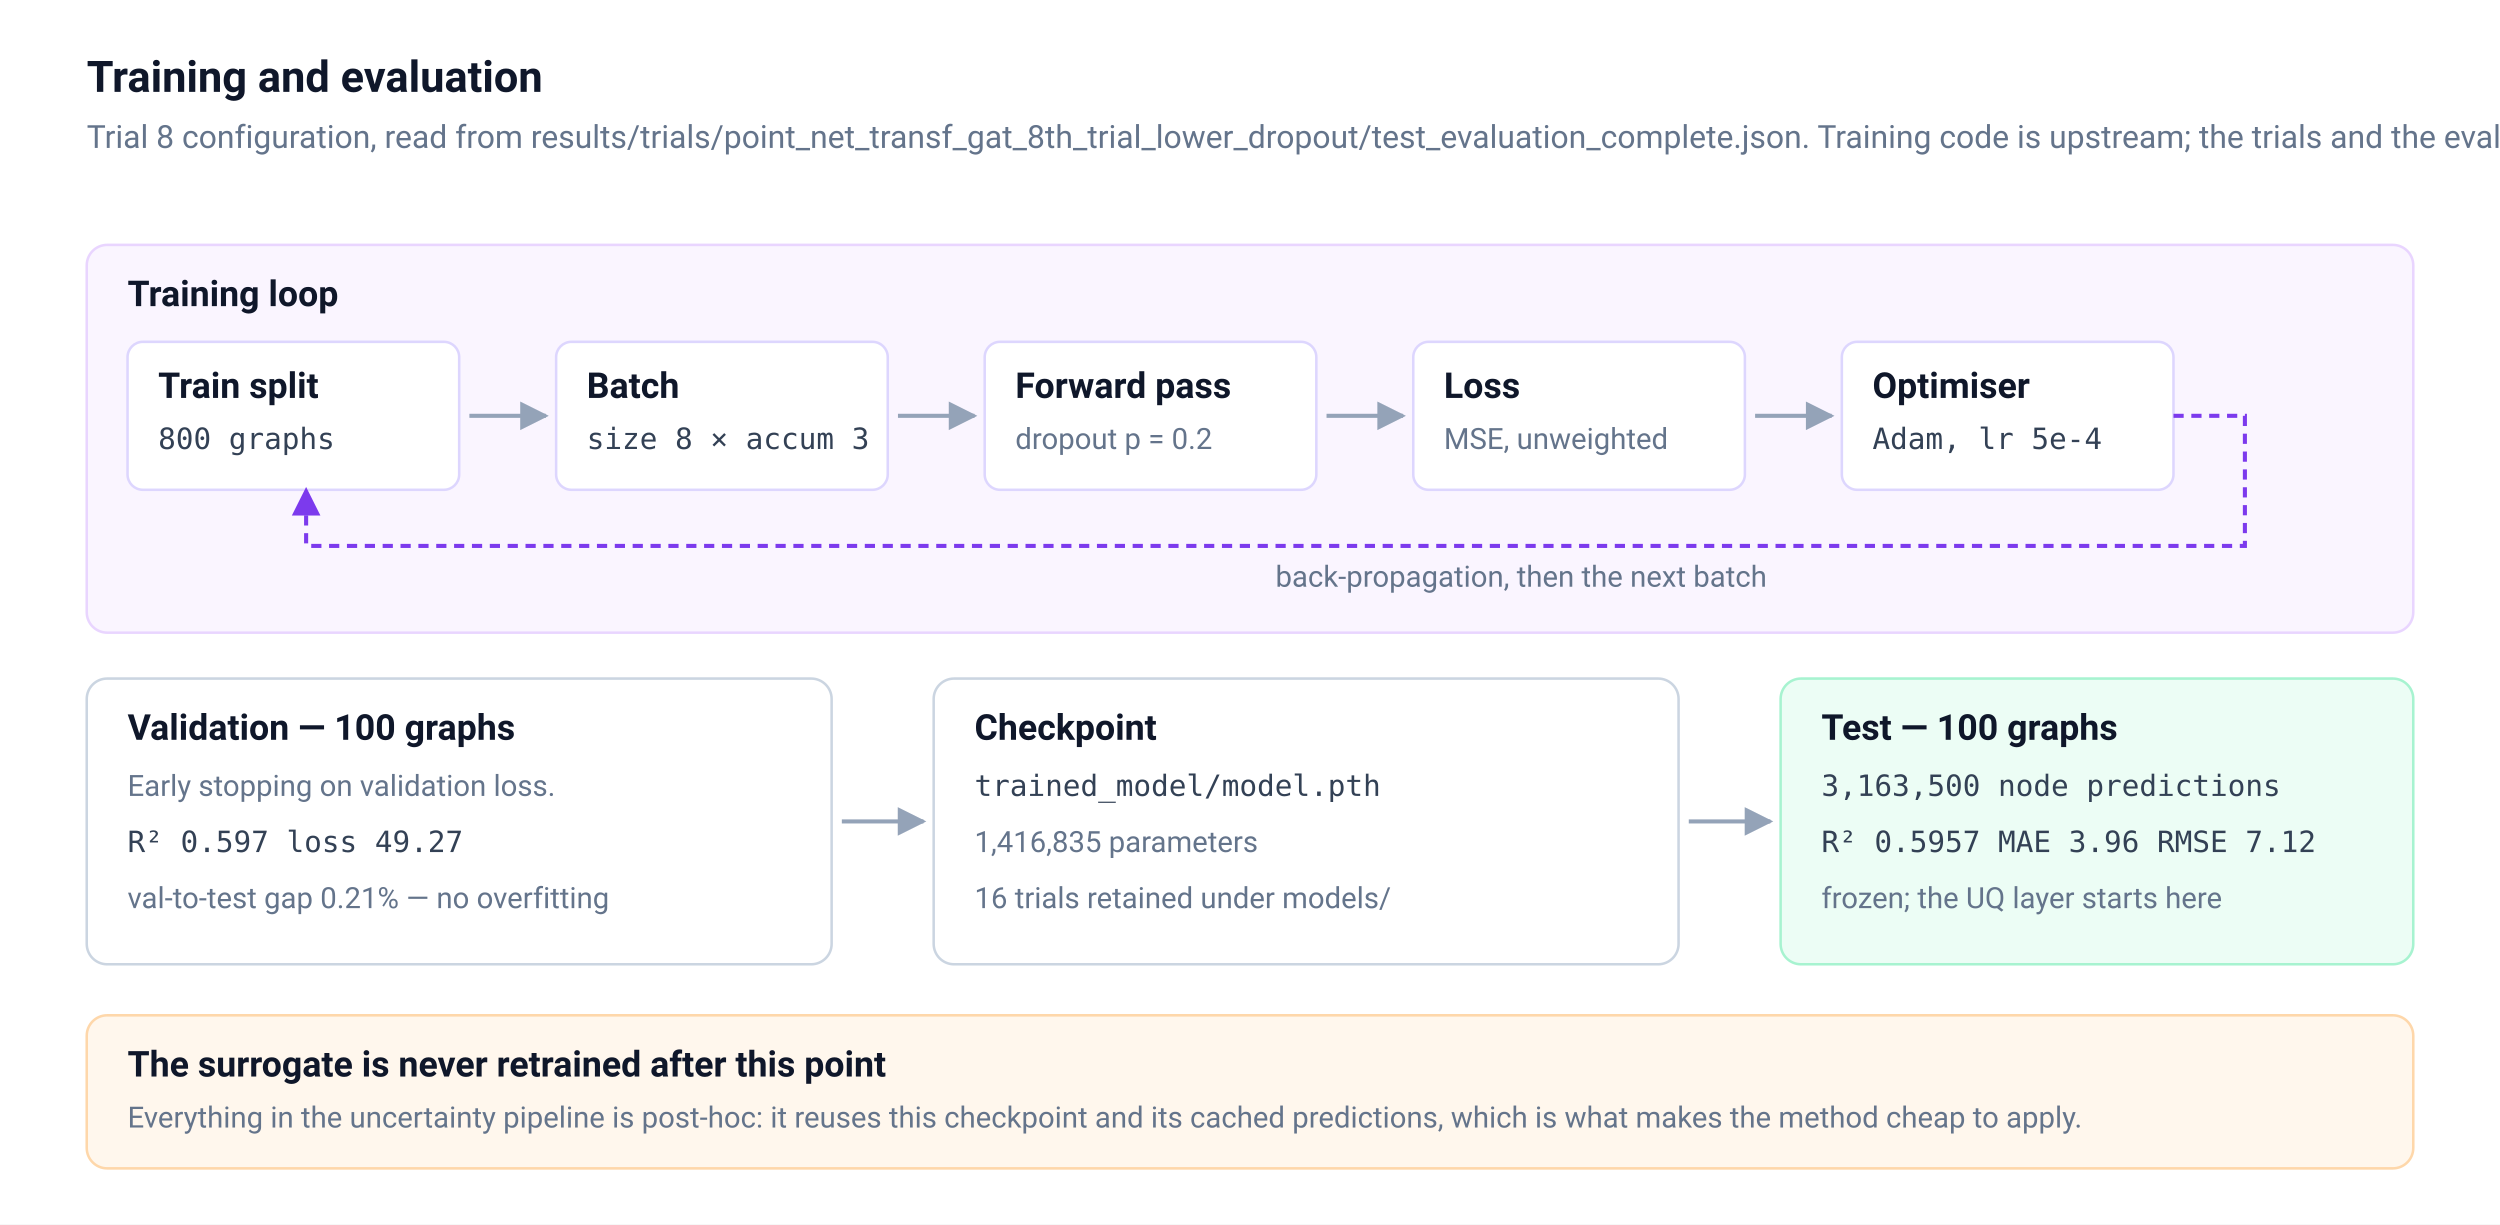
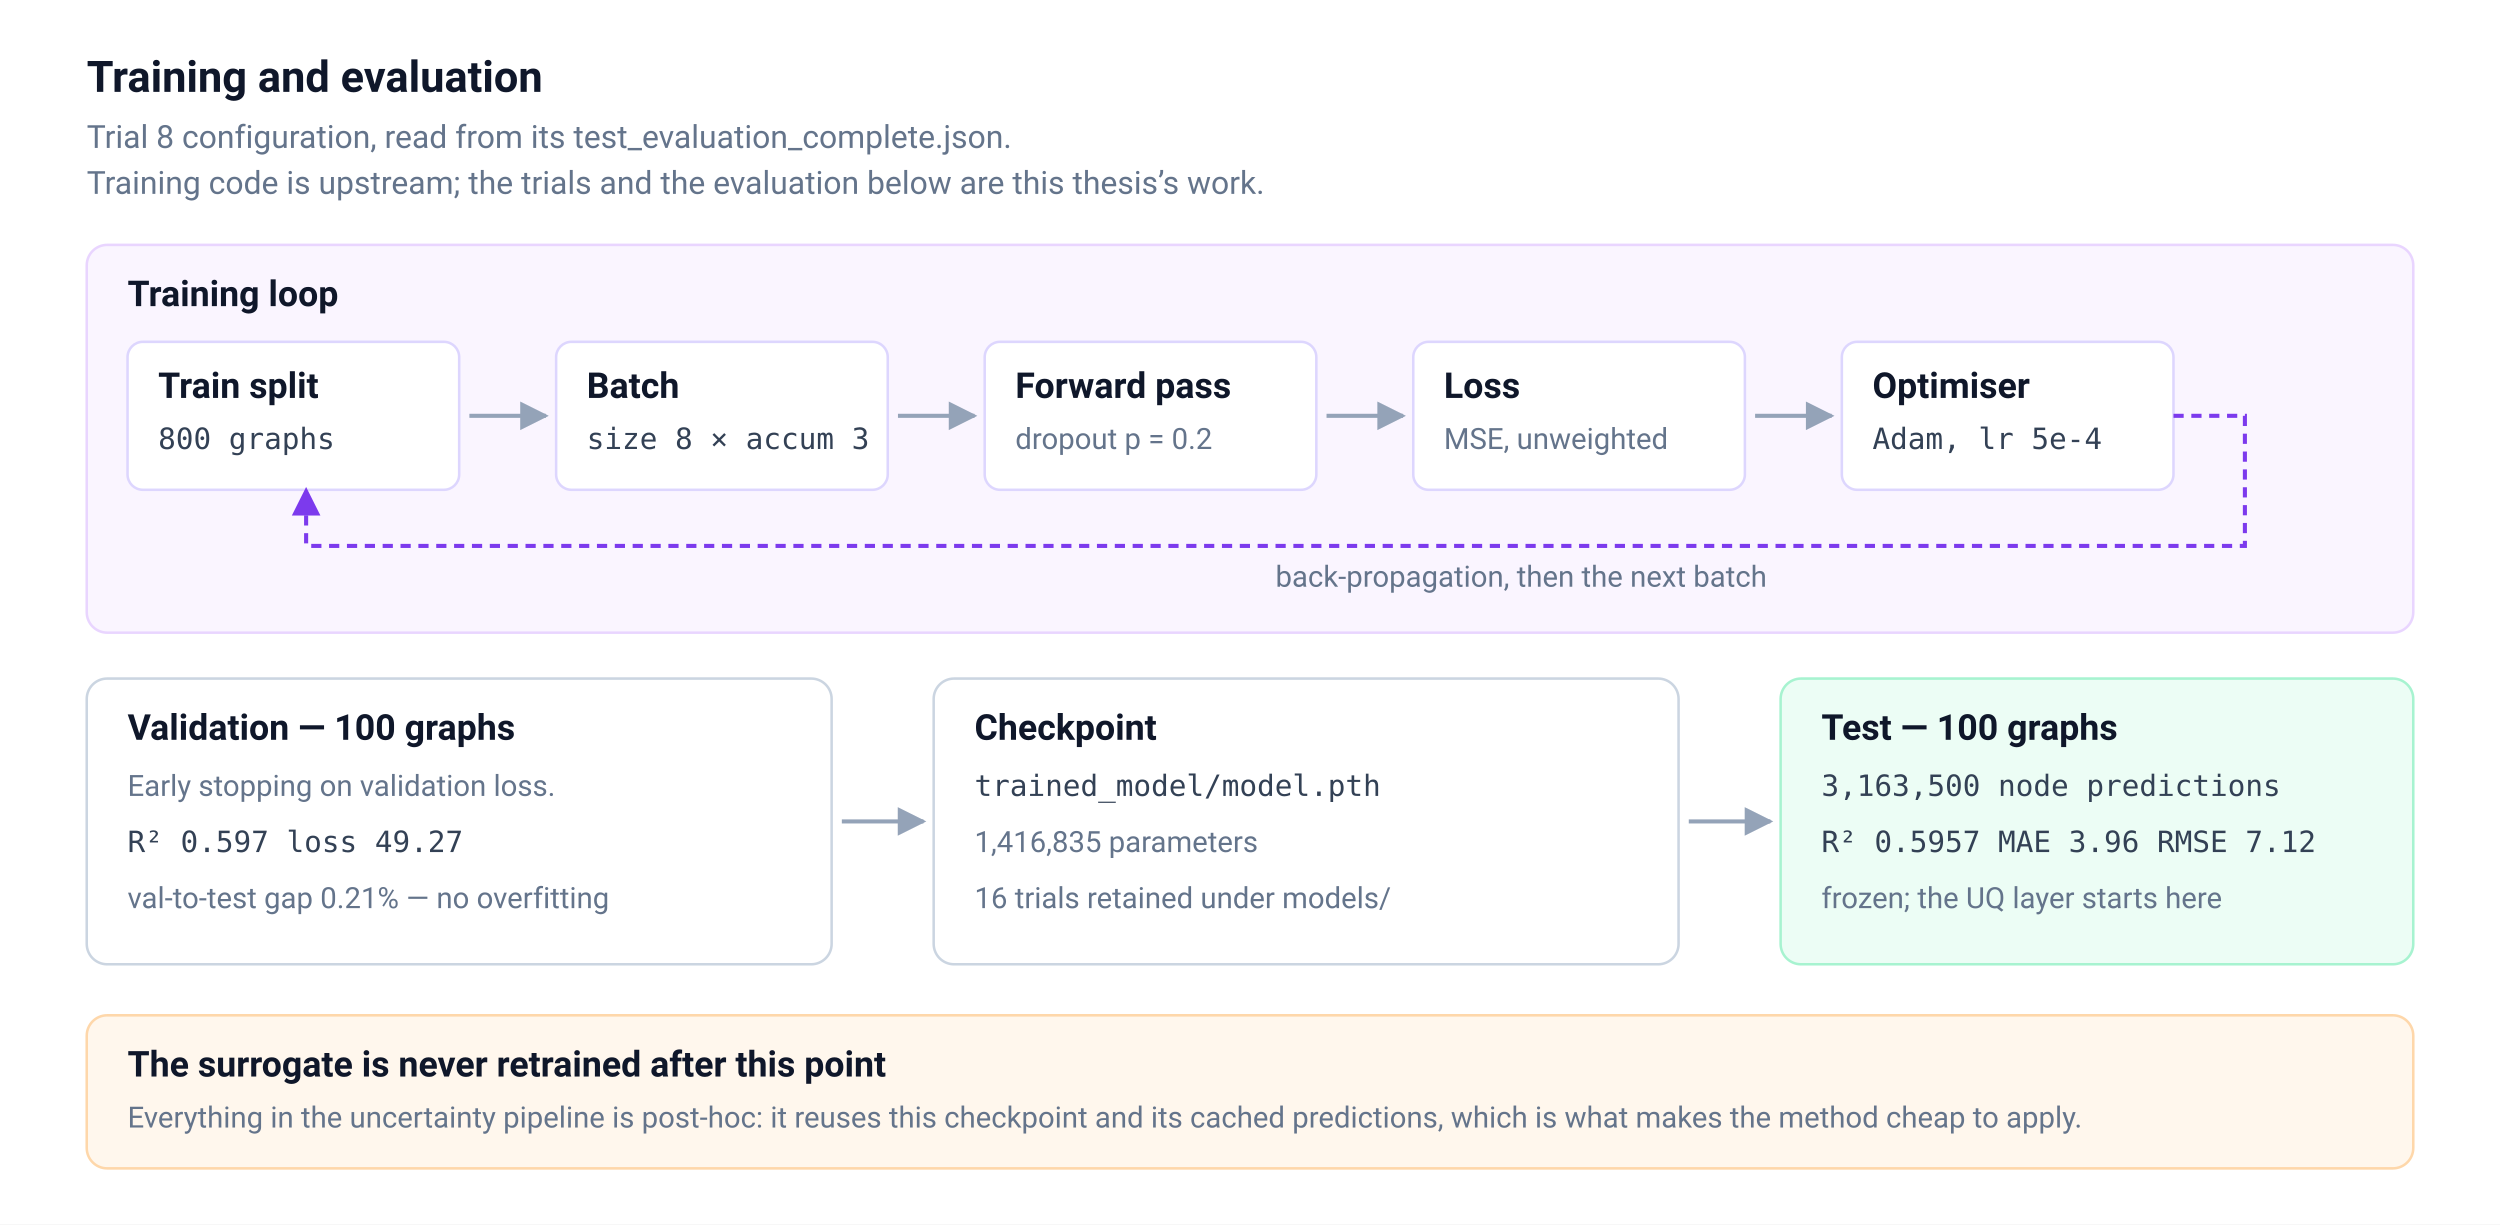
<svg xmlns="http://www.w3.org/2000/svg" viewBox="0 0 980 480" width="980" height="480" font-family="-apple-system, BlinkMacSystemFont, 'Segoe UI', Roboto, Helvetica, Arial, sans-serif">
  <rect width="980" height="480" fill="#ffffff" />
  <style>
    .h    { fill:#0f172a; font-size:17px; font-weight:600; }
    .cap  { fill:#64748b; font-size:12.5px; }
    .lbl  { fill:#0f172a; font-size:14px; font-weight:600; }
    .sub  { fill:#64748b; font-size:11.5px; }
    .mono { font-family:ui-monospace,SFMono-Regular,Menlo,Consolas,monospace; font-size:11.5px; fill:#334155; }
    .ar   { stroke:#94a3b8; stroke-width:1.6; fill:none; marker-end:url(#a); }
    .arb  { stroke:#7c3aed; stroke-width:1.6; fill:none; marker-end:url(#p); stroke-dasharray:4 3; }
  </style>
  <defs>
    <marker id="a" viewBox="0 0 10 10" refX="9" refY="5" markerWidth="7" markerHeight="7" orient="auto">
      <path d="M0,0 L10,5 L0,10 z" fill="#94a3b8" />
    </marker>
    <marker id="p" viewBox="0 0 10 10" refX="9" refY="5" markerWidth="7" markerHeight="7" orient="auto">
      <path d="M0,0 L10,5 L0,10 z" fill="#7c3aed" />
    </marker>
  </defs>
  <text class="h" x="34" y="36">Training and evaluation</text>
-   <text class="cap" x="34" y="58">Trial 8 configuration, read from results/trials/point_net_transf_gat_8th_trial_lower_dropout/test_evaluation_complete.json.
-   Training code is upstream; the trials and the evaluation below are this thesis’s work.</text>
+   <text class="cap" x="34" y="58">Trial 8 configuration, read from its test_evaluation_complete.json.</text>
+   <text class="cap" x="34" y="76">Training code is upstream; the trials and the evaluation below are this thesis’s work.</text>
  <rect x="34" y="96" width="912" height="152" rx="8" fill="#faf5ff" stroke="#e9d5ff" />
  <text class="lbl" x="50" y="120">Training loop</text>
  <rect x="50" y="134" width="130" height="58" rx="6" fill="#ffffff" stroke="#ddd6fe" />
  <text class="lbl" x="62" y="156">Train split</text>
  <text class="mono" x="62" y="176">800 graphs</text>
  <path class="ar" d="M184,163 L214,163" />
  <rect x="218" y="134" width="130" height="58" rx="6" fill="#ffffff" stroke="#ddd6fe" />
  <text class="lbl" x="230" y="156">Batch</text>
  <text class="mono" x="230" y="176">size 8 × accum 3</text>
  <path class="ar" d="M352,163 L382,163" />
  <rect x="386" y="134" width="130" height="58" rx="6" fill="#ffffff" stroke="#ddd6fe" />
  <text class="lbl" x="398" y="156">Forward pass</text>
  <text class="sub" x="398" y="176">dropout p = 0.2</text>
  <path class="ar" d="M520,163 L550,163" />
  <rect x="554" y="134" width="130" height="58" rx="6" fill="#ffffff" stroke="#ddd6fe" />
  <text class="lbl" x="566" y="156">Loss</text>
  <text class="sub" x="566" y="176">MSE, unweighted</text>
  <path class="ar" d="M688,163 L718,163" />
  <rect x="722" y="134" width="130" height="58" rx="6" fill="#ffffff" stroke="#ddd6fe" />
  <text class="lbl" x="734" y="156">Optimiser</text>
  <text class="mono" x="734" y="176">Adam, lr 5e-4</text>
  <path class="arb" d="M852,163 L880,163 L880,214 L120,214 L120,192" />
  <text class="sub" x="500" y="230">back-propagation, then the next batch</text>
  <rect x="34" y="266" width="292" height="112" rx="8" fill="#ffffff" stroke="#cbd5e1" />
  <text class="lbl" x="50" y="290">Validation — 100 graphs</text>
  <text class="sub" x="50" y="312">Early stopping on validation loss.</text>
  <text class="mono" x="50" y="334">R² 0.597   loss 49.27</text>
  <text class="sub" x="50" y="356">val-to-test gap 0.21% — no overfitting</text>
  <path class="ar" d="M330,322 L362,322" />
  <rect x="366" y="266" width="292" height="112" rx="8" fill="#ffffff" stroke="#cbd5e1" />
  <text class="lbl" x="382" y="290">Checkpoint</text>
  <text class="mono" x="382" y="312">trained_model/model.pth</text>
  <text class="sub" x="382" y="334">1,416,835 parameters</text>
  <text class="sub" x="382" y="356">16 trials retained under models/</text>
  <path class="ar" d="M662,322 L694,322" />
  <rect x="698" y="266" width="248" height="112" rx="8" fill="#ecfdf5" stroke="#a7f3d0" />
  <text class="lbl" x="714" y="290">Test — 100 graphs</text>
  <text class="mono" x="714" y="312">3,163,500 node predictions</text>
  <text class="mono" x="714" y="334">R² 0.5957  MAE 3.96  RMSE 7.12</text>
  <text class="sub" x="714" y="356">frozen; the UQ layer starts here</text>
  <rect x="34" y="398" width="912" height="60" rx="8" fill="#fff7ed" stroke="#fed7aa" />
  <text class="lbl" x="50" y="422">The surrogate is never retrained after this point</text>
  <text class="sub" x="50" y="442">Everything in the uncertainty pipeline is post-hoc: it reuses this checkpoint and its cached predictions, which is what makes the method cheap to apply.</text>
</svg>
